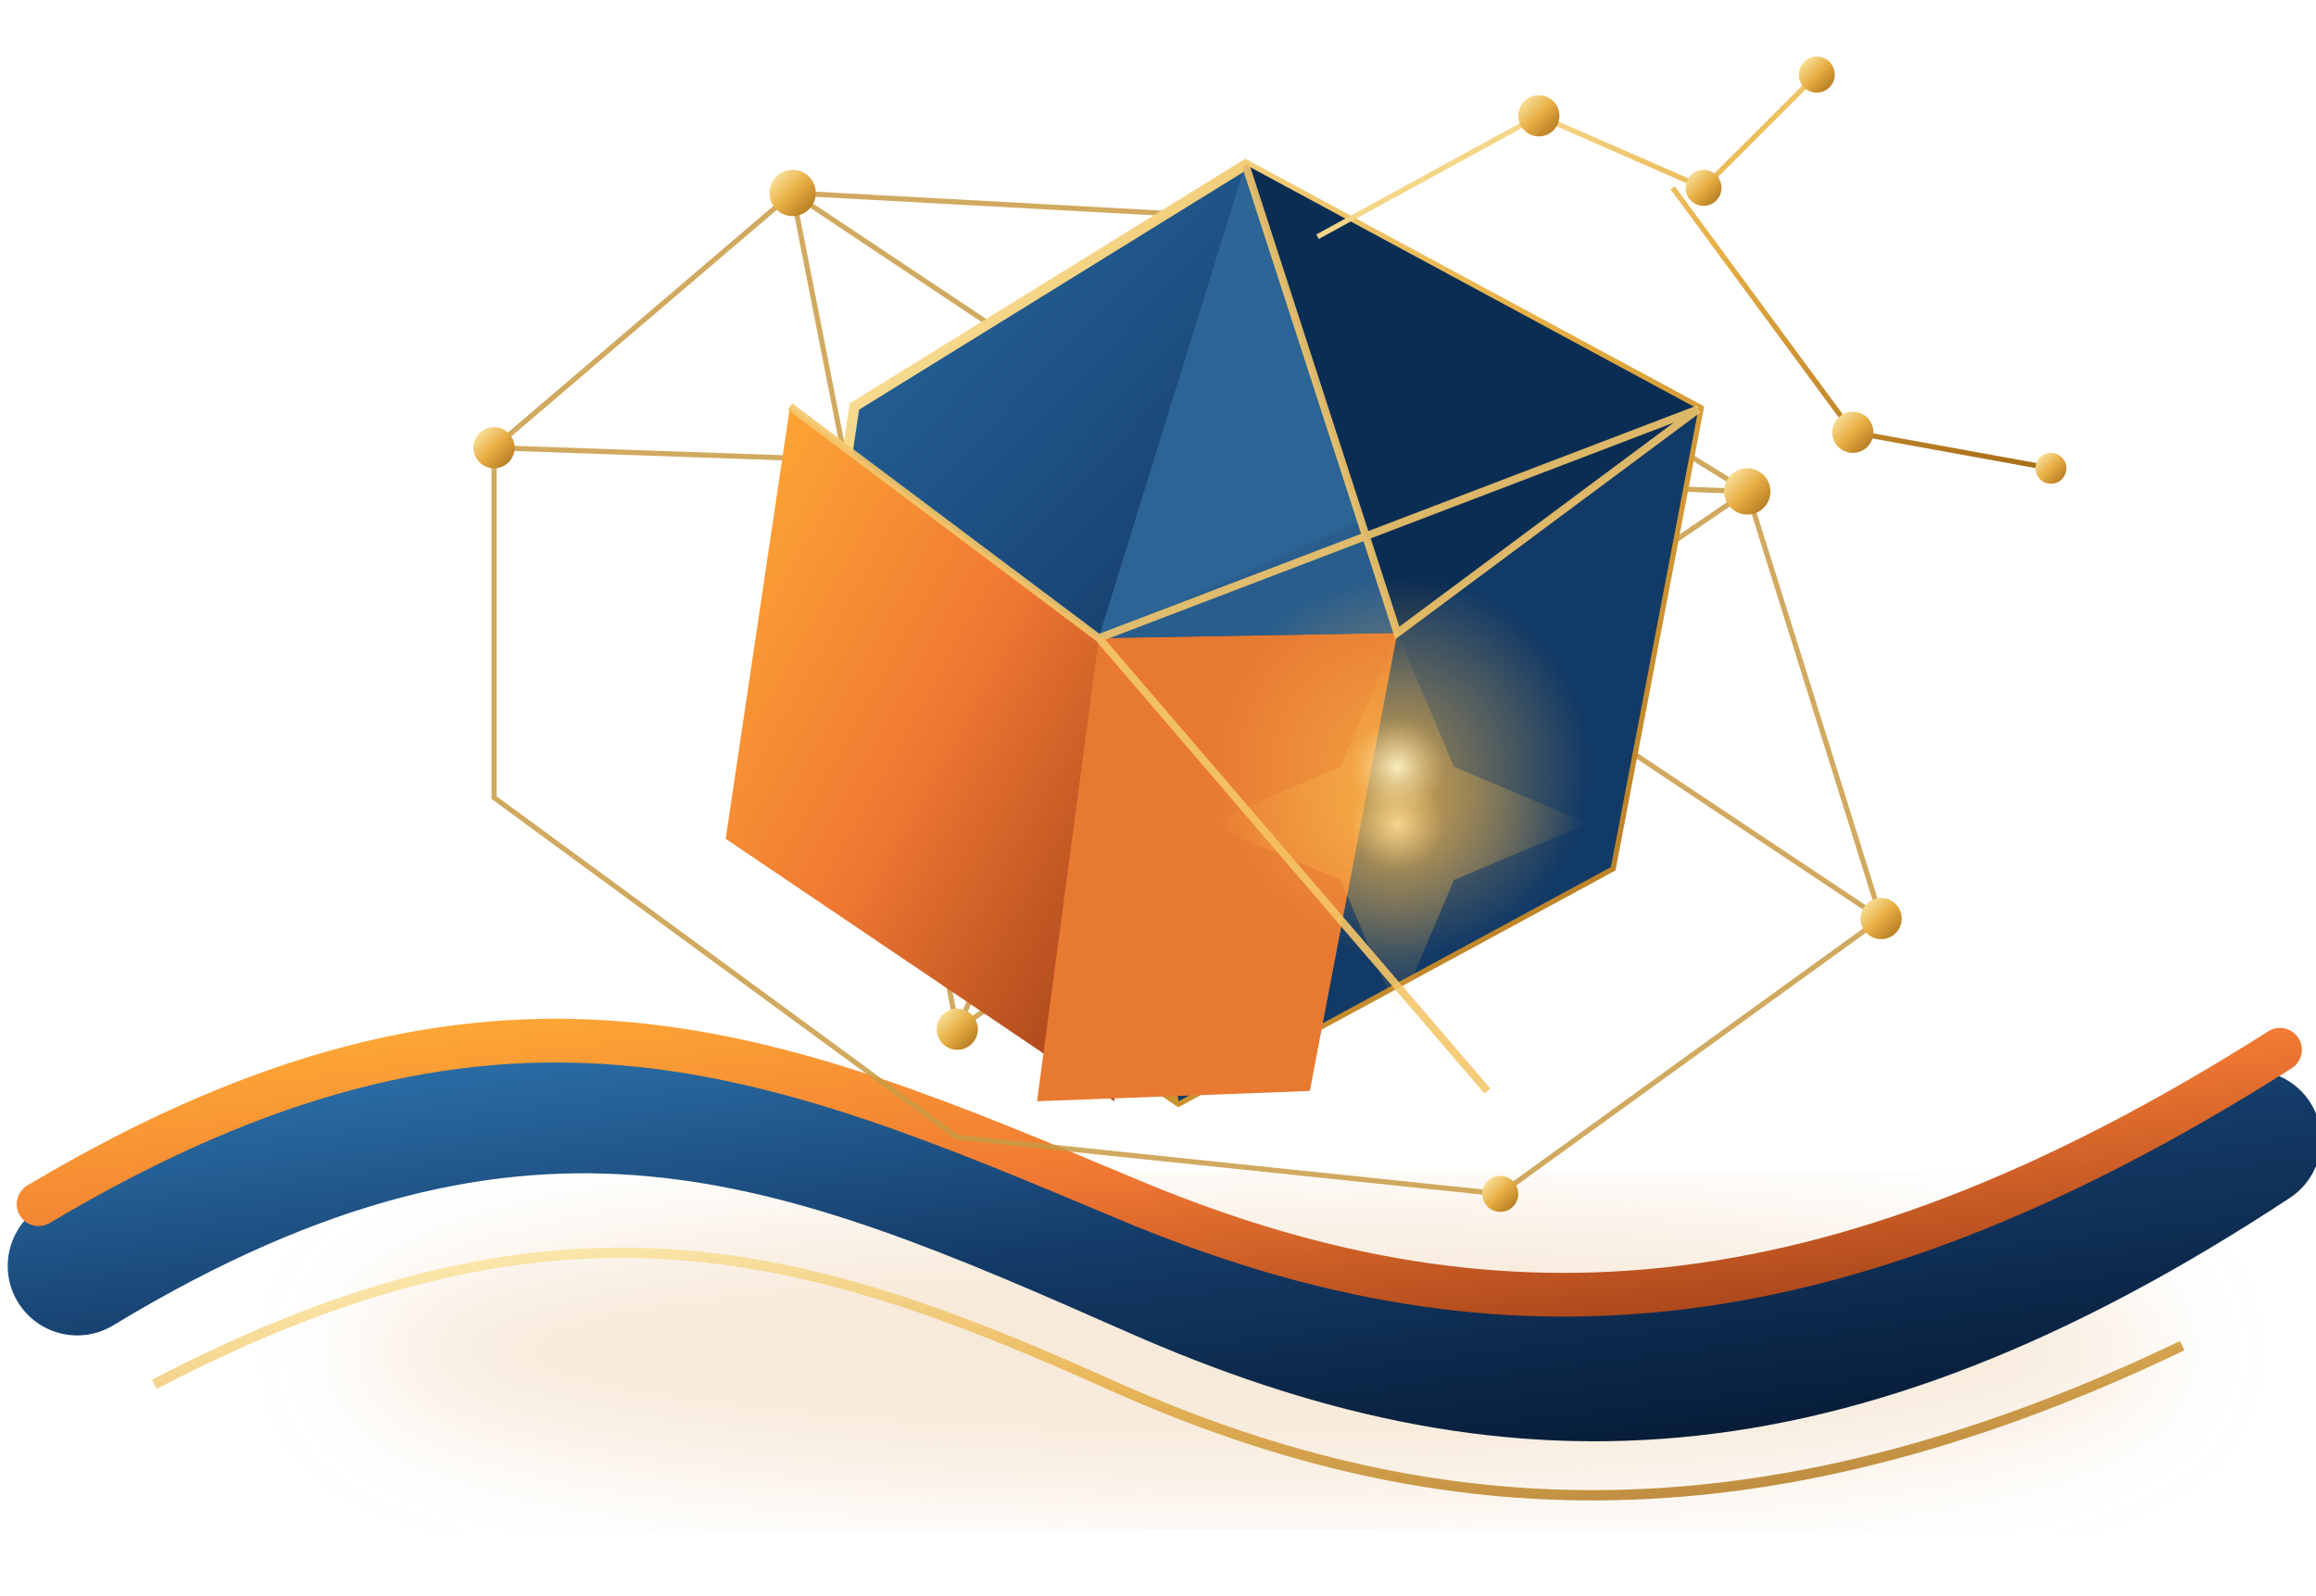
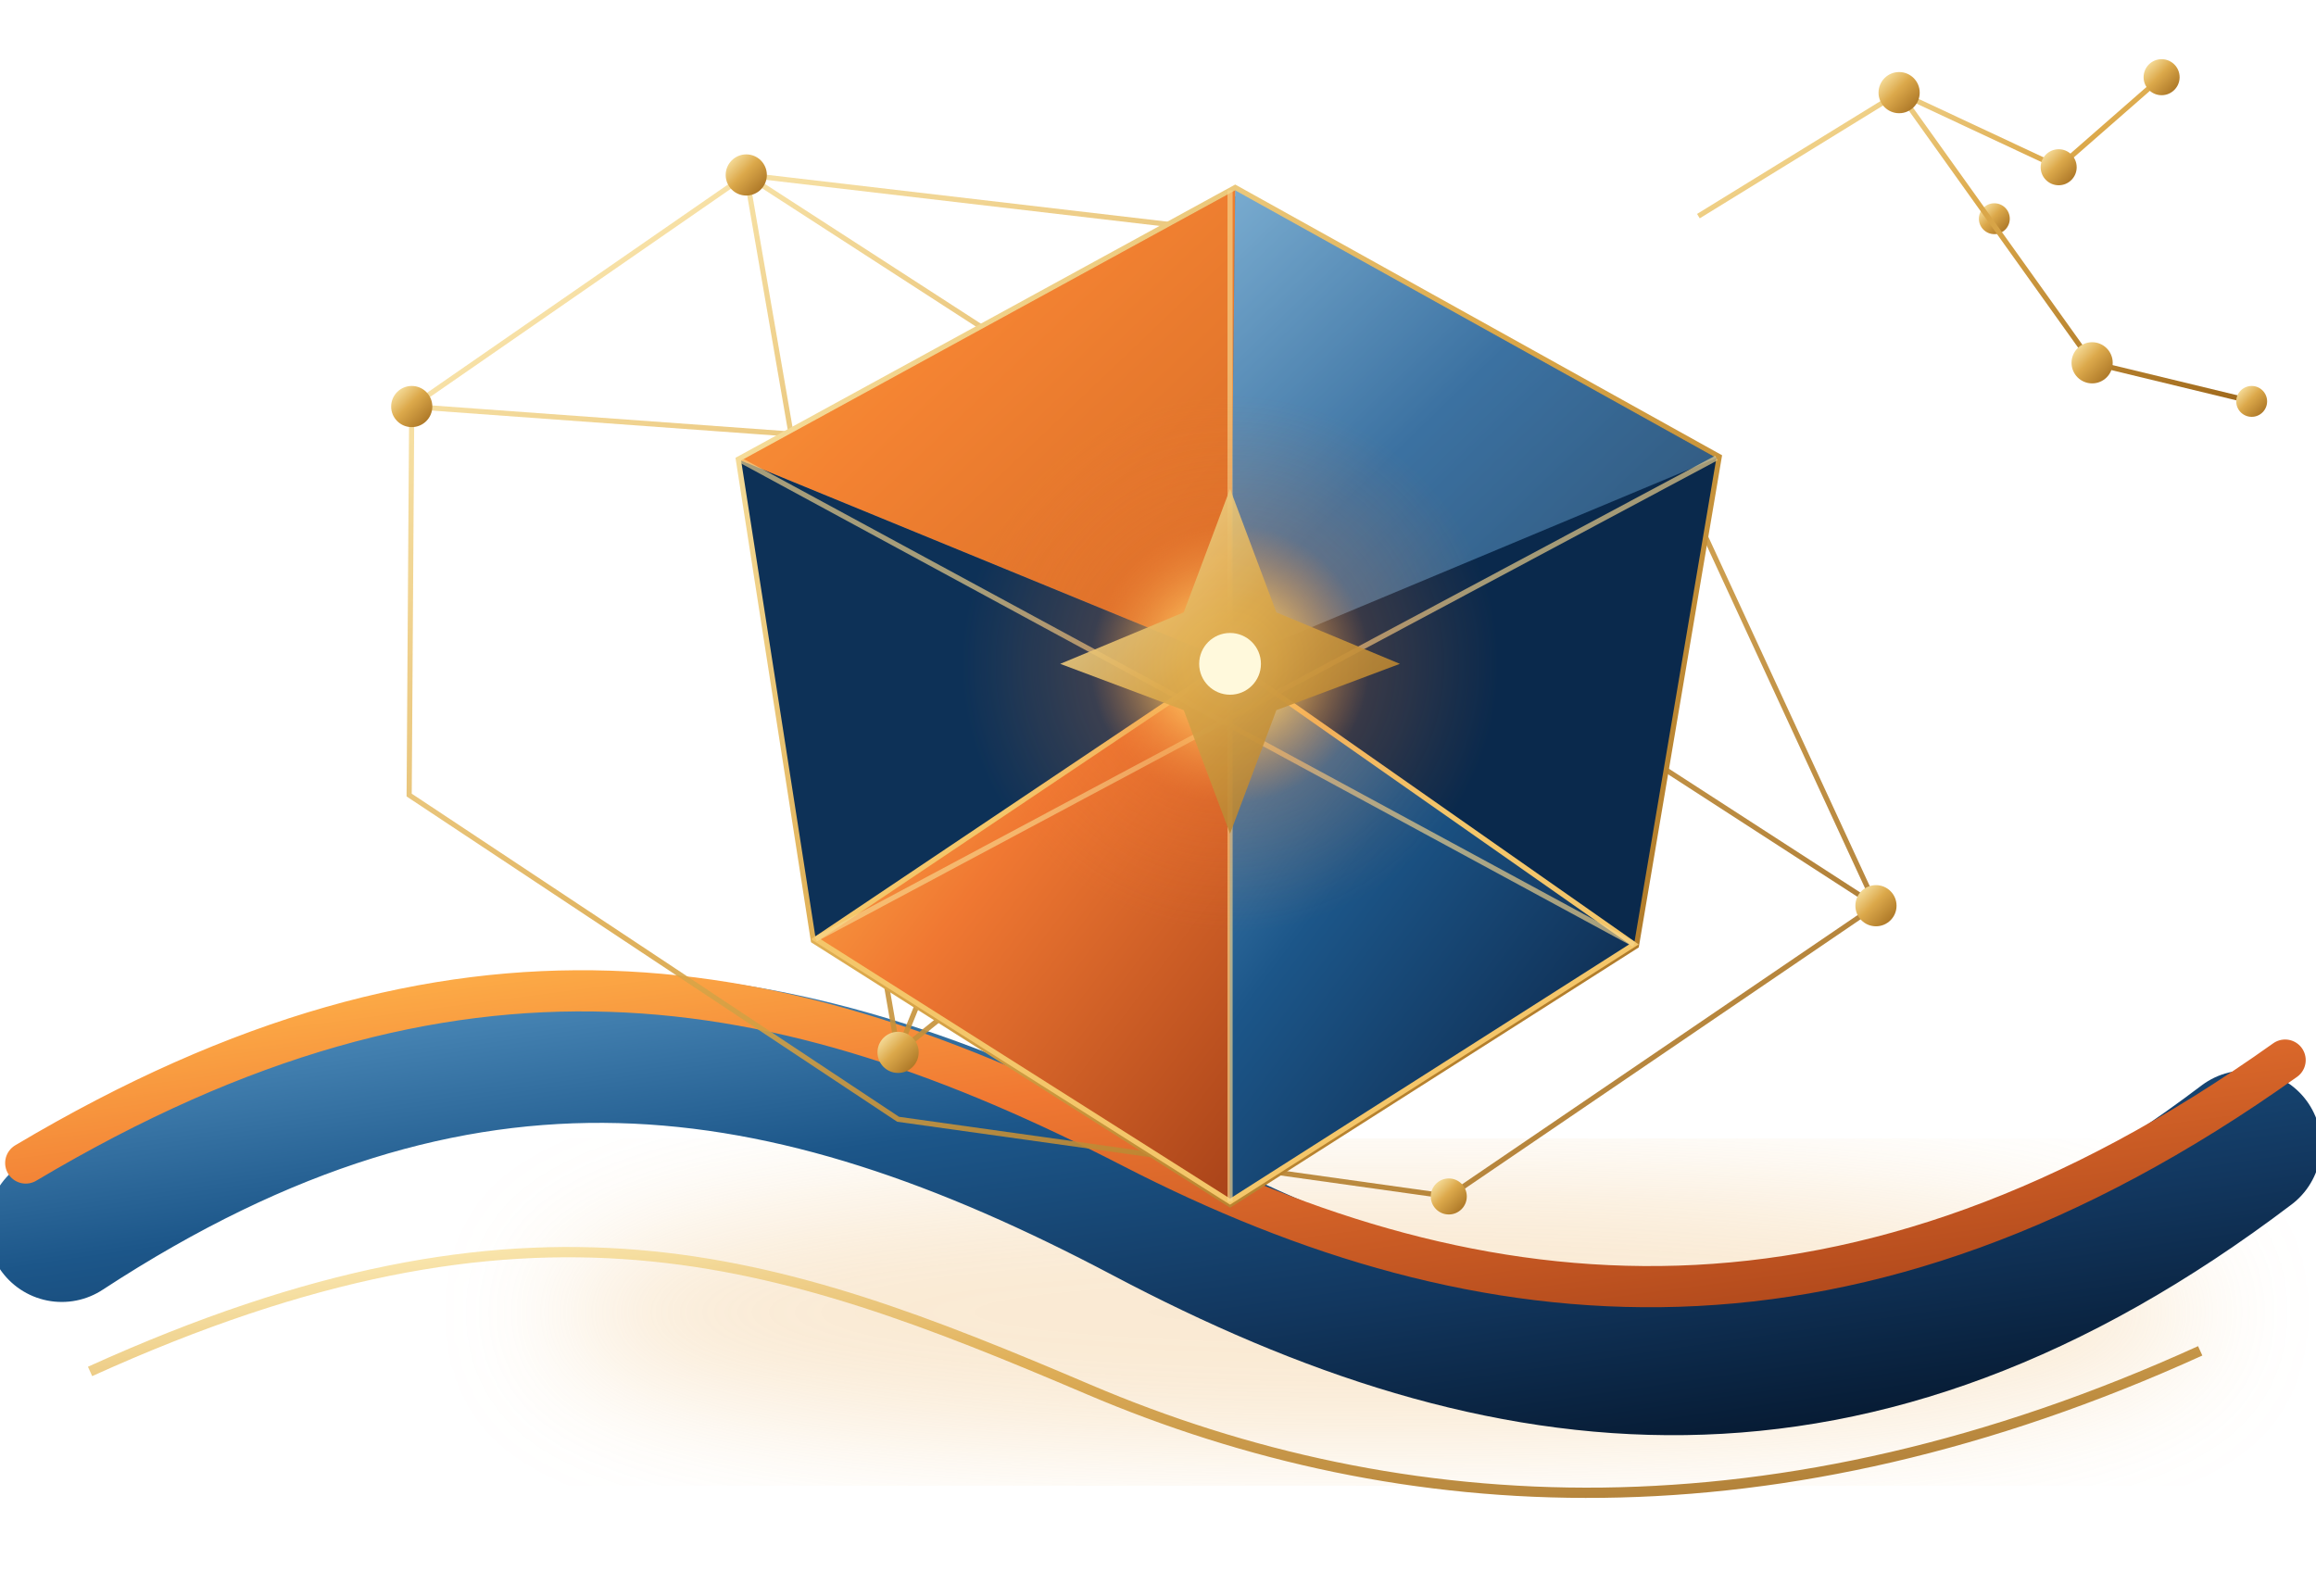
<svg xmlns="http://www.w3.org/2000/svg" viewBox="0 0 900 620" role="img" aria-labelledby="title desc">
  <defs>
    <linearGradient id="navy" x1="0" y1="0" x2="1" y2="1">
-       <stop stop-color="#2b6ea7" />
-       <stop offset=".5" stop-color="#143b68" />
-       <stop offset="1" stop-color="#071d38" />
+       <stop stop-color="#4c8ab9" />
+       <stop offset=".34" stop-color="#1c5689" />
+       <stop offset=".7" stop-color="#12375f" />
+       <stop offset="1" stop-color="#071c35" />
+     </linearGradient>
+     <linearGradient id="blue" x1="0" y1="0" x2="1" y2="1">
+       <stop stop-color="#75a9ce" />
+       <stop offset=".45" stop-color="#1d568c" />
+       <stop offset="1" stop-color="#092748" />
    </linearGradient>
    <linearGradient id="orange" x1="0" y1="0" x2="1" y2="1">
-       <stop stop-color="#ffad36" />
-       <stop offset=".5" stop-color="#f07832" />
-       <stop offset="1" stop-color="#9c3c16" />
+       <stop stop-color="#ffb64b" />
+       <stop offset=".4" stop-color="#f07832" />
+       <stop offset="1" stop-color="#a94319" />
    </linearGradient>
    <linearGradient id="gold" x1="0" y1="0" x2="1" y2="1">
-       <stop stop-color="#fff0b4" />
-       <stop offset=".5" stop-color="#e7ae43" />
-       <stop offset="1" stop-color="#a66c18" />
+       <stop stop-color="#fff0b8" />
+       <stop offset=".45" stop-color="#dca94b" />
+       <stop offset="1" stop-color="#9e681c" />
    </linearGradient>
-     <radialGradient id="shine">
-       <stop stop-color="#fff4c4" stop-opacity=".95" />
-       <stop offset=".25" stop-color="#f8b94c" stop-opacity=".45" />
-       <stop offset="1" stop-color="#f8b94c" stop-opacity="0" />
+     <radialGradient id="glow">
+       <stop stop-color="#fff9db" stop-opacity="1" />
+       <stop offset=".18" stop-color="#ffcb63" stop-opacity=".9" />
+       <stop offset=".52" stop-color="#f07832" stop-opacity=".2" />
+       <stop offset="1" stop-color="#f07832" stop-opacity="0" />
    </radialGradient>
-     <filter id="blur">
-       <feGaussianBlur stdDeviation="22" />
+     <filter id="soft">
+       <feGaussianBlur stdDeviation="24" />
    </filter>
  </defs>
-   <ellipse cx="490" cy="525" rx="350" ry="58" fill="#d48a32" opacity=".18" filter="url(#blur)" />
-   <path d="M30 492C205 386 313 433 449 493s259 60 426-50" fill="none" stroke="url(#navy)" stroke-width="54" stroke-linecap="round" />
-   <path d="M15 468C193 362 300 408 438 466s270 55 448-58" fill="none" stroke="url(#orange)" stroke-width="17" stroke-linecap="round" />
-   <path d="M60 538c155-81 251-54 371 0s248 66 417-15" fill="none" stroke="url(#gold)" stroke-width="4" opacity=".85" />
-   <g stroke="#c99a43" stroke-width="2" fill="none" opacity=".85">
-     <path d="m192 174 116-99 201 11 170 105 52 166-148 107-211-22-180-132z" />
-     <path d="m308 75 64 325M509 86 372 400m307-209L192 174m487 17-307 209m359-43L308 75" />
+   <ellipse cx="535" cy="510" rx="320" ry="56" fill="#e9a647" opacity=".24" filter="url(#soft)" />
+   <path d="M24 477C180 375 306 396 446 470s274 91 427-25" fill="none" stroke="url(#navy)" stroke-width="58" stroke-linecap="round" />
+   <path d="M10 452C178 352 304 376 440 446s281 85 448-34" fill="none" stroke="url(#orange)" stroke-width="16" stroke-linecap="round" />
+   <path d="M35 533c172-78 266-45 388 7s267 60 432-15" fill="none" stroke="url(#gold)" stroke-width="4" opacity=".9" />
+   <g fill="none" stroke="url(#gold)" stroke-width="2" opacity=".9">
+     <path d="m160 158 130-90 188 22 178 104 73 158-166 113-214-30-190-126z" />
+     <path d="m290 68 59 341M478 90 349 409m307-215L160 158m468 26L349 409m380-57L290 68" />
  </g>
  <g fill="url(#gold)">
-     <circle cx="192" cy="174" r="8" />
-     <circle cx="308" cy="75" r="9" />
-     <circle cx="509" cy="86" r="8" />
-     <circle cx="679" cy="191" r="9" />
-     <circle cx="731" cy="357" r="8" />
-     <circle cx="583" cy="464" r="7" />
-     <circle cx="372" cy="400" r="8" />
+     <circle cx="160" cy="158" r="8" />
+     <circle cx="290" cy="68" r="8" />
+     <circle cx="478" cy="90" r="8" />
+     <circle cx="656" cy="194" r="8" />
+     <circle cx="729" cy="352" r="8" />
+     <circle cx="563" cy="465" r="7" />
+     <circle cx="349" cy="409" r="8" />
+     <circle cx="775" cy="85" r="6" />
  </g>
-   <g transform="translate(252 64)">
-     <path d="m232 0 176 95-34 178-168 91-151-102 25-168z" fill="url(#navy)" stroke="url(#gold)" stroke-width="4" />
-     <path d="m232 0-57 184 199-89z" fill="#3476a9" opacity=".9" />
-     <path d="m232 0 176 95-117 87z" fill="#0a2d54" />
-     <path d="m175 184 116-2 117-87-34 178-168 91z" fill="#123a66" />
-     <path d="m175 184-120-90-25 168 151 102z" fill="url(#orange)" />
-     <path d="m175 184 116-2-34 178-106 4z" fill="#e87931" />
-     <path d="m175 184 57-184 59 182z" fill="#2b6393" opacity=".85" />
-     <path d="m232 0 59 182 117-87M175 184l-120-90m120 90 151 176m-151-176 233-89" fill="none" stroke="#f4c66a" stroke-width="3" opacity=".9" />
-     <path d="m291 182 22 52 52 22-52 22-22 52-22-52-52-22 52-22z" fill="url(#shine)" />
-     <circle cx="291" cy="234" r="74" fill="url(#shine)" />
+   <g transform="translate(245 74)">
+     <path d="M235 0 422 104 390 293 233 393 72 291 43 105Z" fill="url(#navy)" stroke="url(#gold)" stroke-width="4" />
+     <path d="M235 0 43 105 233 183Z" fill="url(#orange)" />
+     <path d="M235 0 422 104 233 183Z" fill="url(#blue)" />
+     <path d="M43 105 72 291 233 183Z" fill="#0d3157" />
+     <path d="M422 104 390 293 233 183Z" fill="#0a294c" />
+     <path d="M72 291 233 183 233 393Z" fill="url(#orange)" />
+     <path d="M233 183 390 293 233 393Z" fill="url(#navy)" />
+     <path d="M43 105 235 0 233 183Z" fill="#f58b32" opacity=".55" />
+     <path d="M235 0 422 104 233 183Z" fill="#83b2d3" opacity=".3" />
+     <path d="M233 183 390 293 233 393 72 291Z" fill="none" stroke="#f4c66a" stroke-width="2" />
+     <path d="m233 0 0 393M43 105l347 188M422 104 72 291" fill="none" stroke="#f7d78e" stroke-width="2" opacity=".65" />
+     <circle cx="233" cy="184" r="104" fill="url(#glow)" />
+     <path d="m233 116 18 48 48 20-48 18-18 48-18-48-48-18 48-20z" fill="url(#gold)" opacity=".9" />
+     <circle cx="233" cy="184" r="12" fill="#fff9dc" />
  </g>
-   <g stroke="url(#gold)" stroke-width="2" fill="none">
-     <path d="m512 92 86-47 64 28 44-44M650 73l70 95 77 14" />
+   <g fill="none" stroke="url(#gold)" stroke-width="2">
+     <path d="m660 84 78-48 62 29 40-35M738 36l75 105 62 15" />
  </g>
  <g fill="url(#gold)">
-     <circle cx="598" cy="45" r="8" />
-     <circle cx="662" cy="73" r="7" />
-     <circle cx="706" cy="29" r="7" />
-     <circle cx="720" cy="168" r="8" />
-     <circle cx="797" cy="182" r="6" />
+     <circle cx="738" cy="36" r="8" />
+     <circle cx="800" cy="65" r="7" />
+     <circle cx="840" cy="30" r="7" />
+     <circle cx="813" cy="141" r="8" />
+     <circle cx="875" cy="156" r="6" />
  </g>
</svg>
